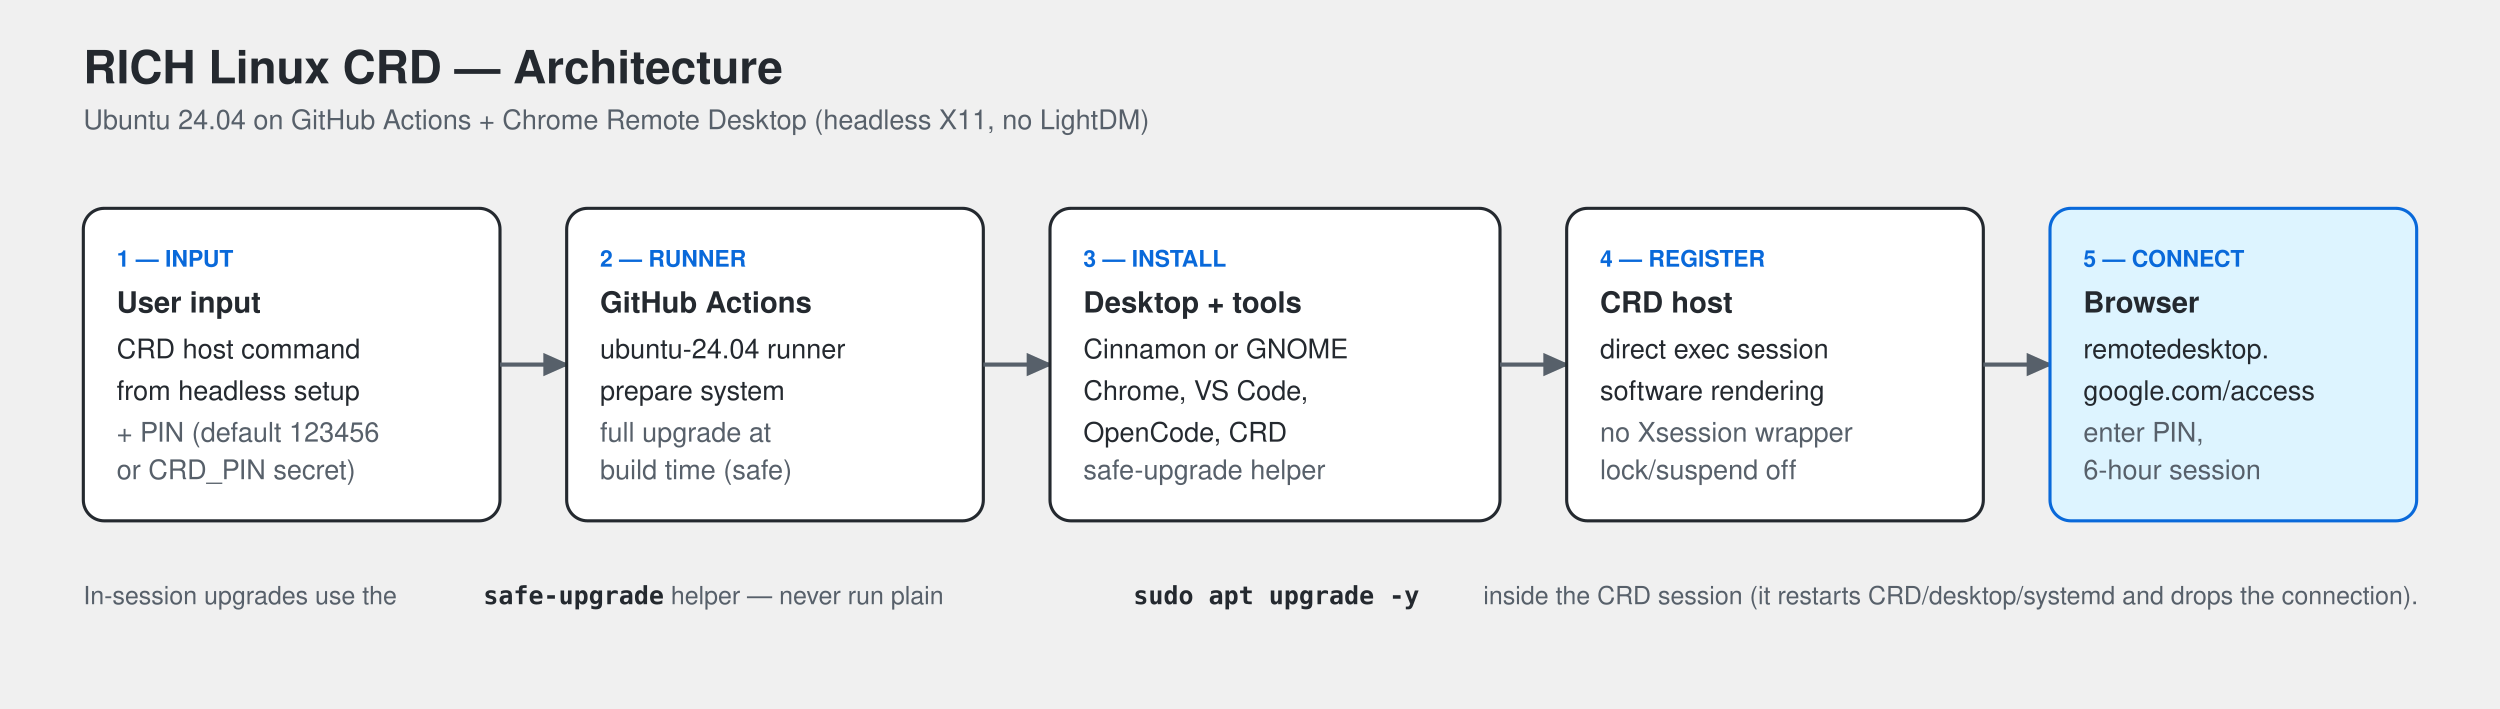
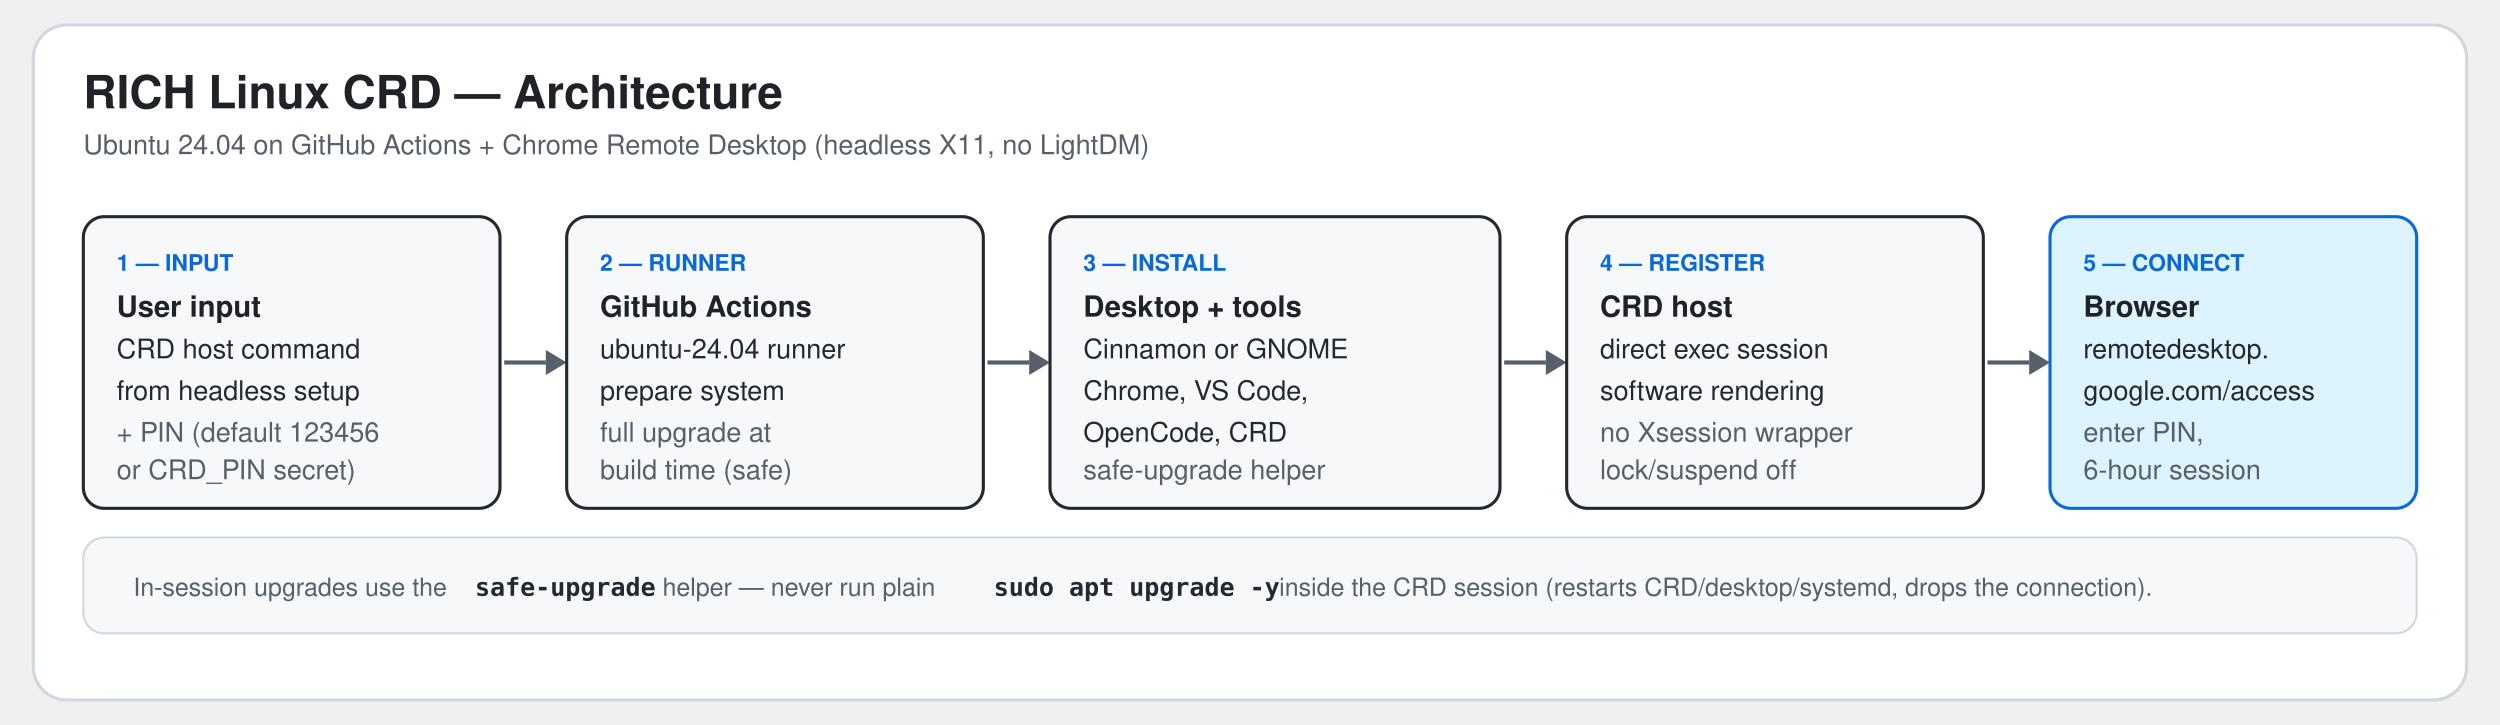
- <svg xmlns="http://www.w3.org/2000/svg" viewBox="0 0 1200 340" font-family="-apple-system, BlinkMacSystemFont, 'Segoe UI', Helvetica, Arial, sans-serif" role="img" aria-label="RICH Linux CRD architecture diagram">
-   <text x="40" y="40" font-size="22" font-weight="700" fill="#24292f">RICH Linux CRD — Architecture</text>
-   <text x="40" y="62" font-size="13" fill="#57606a">Ubuntu 24.04 on GitHub Actions + Chrome Remote Desktop (headless X11, no LightDM)</text>
+ <svg xmlns="http://www.w3.org/2000/svg" viewBox="0 0 1200 348" font-family="-apple-system, BlinkMacSystemFont, 'Segoe UI', Helvetica, Arial, sans-serif" role="img" aria-label="RICH Linux CRD architecture diagram">
+   <style>
+     .card   { fill: #ffffff; stroke: #d0d7de; }
+     .box    { fill: #f6f8fa; stroke: #24292f; }
+     .box-hi { fill: #ddf4ff; stroke: #0969da; }
+     .foot   { fill: #f6f8fa; stroke: #d0d7de; }
+     .t-title { fill: #1f2328; }
+     .t-sub   { fill: #57606a; }
+     .t-step  { fill: #0969da; }
+     .t-head  { fill: #1f2328; }
+     .t-body  { fill: #24292f; }
+     .t-mute  { fill: #57606a; }
+     .t-mono  { fill: #24292f; }
+     .ln { stroke: #57606a; }
+     .ah { fill: #57606a; }
+     @media (prefers-color-scheme: dark) {
+       .card   { fill: #161b22; stroke: #30363d; }
+       .box    { fill: #0d1117; stroke: #8b949e; }
+       .box-hi { fill: #0f2a43; stroke: #4493f8; }
+       .foot   { fill: #0d1117; stroke: #30363d; }
+       .t-title { fill: #e6edf3; }
+       .t-sub   { fill: #9198a1; }
+       .t-step  { fill: #4493f8; }
+       .t-head  { fill: #e6edf3; }
+       .t-body  { fill: #e6edf3; }
+       .t-mute  { fill: #9198a1; }
+       .t-mono  { fill: #e6edf3; }
+       .ln { stroke: #8b949e; }
+       .ah { fill: #8b949e; }
+     }
+   </style>
+   <rect x="16" y="12" width="1168" height="324" rx="16" class="card" stroke-width="1.5" />
+   <text x="40" y="52" font-size="22" font-weight="700" class="t-title">RICH Linux CRD — Architecture</text>
+   <text x="40" y="74" font-size="13" class="t-sub">Ubuntu 24.04 on GitHub Actions + Chrome Remote Desktop (headless X11, no LightDM)</text>
  <g font-size="13">
-     <rect x="40" y="100" width="200" height="150" rx="10" fill="#ffffff" stroke="#24292f" stroke-width="1.5" />
-     <text x="56" y="128" font-size="11" font-weight="700" fill="#0969da">1 — INPUT</text>
-     <text x="56" y="150" font-size="14" font-weight="700" fill="#24292f">User input</text>
-     <text x="56" y="172" fill="#24292f">CRD host command</text>
-     <text x="56" y="192" fill="#24292f">from headless setup</text>
-     <text x="56" y="212" fill="#57606a">+ PIN (default 123456</text>
-     <text x="56" y="230" fill="#57606a">or CRD_PIN secret)</text>
-     <line x1="240" y1="175" x2="272" y2="175" stroke="#57606a" stroke-width="2" marker-end="url(#arrow)" />
-     <rect x="272" y="100" width="200" height="150" rx="10" fill="#ffffff" stroke="#24292f" stroke-width="1.5" />
-     <text x="288" y="128" font-size="11" font-weight="700" fill="#0969da">2 — RUNNER</text>
-     <text x="288" y="150" font-size="14" font-weight="700" fill="#24292f">GitHub Actions</text>
-     <text x="288" y="172" fill="#24292f">ubuntu-24.04 runner</text>
-     <text x="288" y="192" fill="#24292f">prepare system</text>
-     <text x="288" y="212" fill="#57606a">full upgrade at</text>
-     <text x="288" y="230" fill="#57606a">build time (safe)</text>
-     <line x1="472" y1="175" x2="504" y2="175" stroke="#57606a" stroke-width="2" marker-end="url(#arrow)" />
-     <rect x="504" y="100" width="216" height="150" rx="10" fill="#ffffff" stroke="#24292f" stroke-width="1.5" />
-     <text x="520" y="128" font-size="11" font-weight="700" fill="#0969da">3 — INSTALL</text>
-     <text x="520" y="150" font-size="14" font-weight="700" fill="#24292f">Desktop + tools</text>
-     <text x="520" y="172" fill="#24292f">Cinnamon or GNOME</text>
-     <text x="520" y="192" fill="#24292f">Chrome, VS Code,</text>
-     <text x="520" y="212" fill="#24292f">OpenCode, CRD</text>
-     <text x="520" y="230" fill="#57606a">safe-upgrade helper</text>
-     <line x1="720" y1="175" x2="752" y2="175" stroke="#57606a" stroke-width="2" marker-end="url(#arrow)" />
-     <rect x="752" y="100" width="200" height="150" rx="10" fill="#ffffff" stroke="#24292f" stroke-width="1.5" />
-     <text x="768" y="128" font-size="11" font-weight="700" fill="#0969da">4 — REGISTER</text>
-     <text x="768" y="150" font-size="14" font-weight="700" fill="#24292f">CRD host</text>
-     <text x="768" y="172" fill="#24292f">direct exec session</text>
-     <text x="768" y="192" fill="#24292f">software rendering</text>
-     <text x="768" y="212" fill="#57606a">no Xsession wrapper</text>
-     <text x="768" y="230" fill="#57606a">lock/suspend off</text>
-     <line x1="952" y1="175" x2="984" y2="175" stroke="#57606a" stroke-width="2" marker-end="url(#arrow)" />
-     <rect x="984" y="100" width="176" height="150" rx="10" fill="#ddf4ff" stroke="#0969da" stroke-width="1.5" />
-     <text x="1000" y="128" font-size="11" font-weight="700" fill="#0969da">5 — CONNECT</text>
-     <text x="1000" y="150" font-size="14" font-weight="700" fill="#24292f">Browser</text>
-     <text x="1000" y="172" fill="#24292f">remotedesktop.</text>
-     <text x="1000" y="192" fill="#24292f">google.com/access</text>
-     <text x="1000" y="212" fill="#57606a">enter PIN,</text>
-     <text x="1000" y="230" fill="#57606a">6-hour session</text>
+     <rect x="40" y="104" width="200" height="140" rx="10" class="box" stroke-width="1.5" />
+     <text x="56" y="130" font-size="11" font-weight="700" class="t-step">1 — INPUT</text>
+     <text x="56" y="152" font-size="14" font-weight="700" class="t-head">User input</text>
+     <text x="56" y="172" class="t-body">CRD host command</text>
+     <text x="56" y="192" class="t-body">from headless setup</text>
+     <text x="56" y="212" class="t-mute">+ PIN (default 123456</text>
+     <text x="56" y="230" class="t-mute">or CRD_PIN secret)</text>
+     <line x1="242" y1="174" x2="262" y2="174" class="ln" stroke-width="2" />
+     <polygon points="262,168 262,180 272,174" class="ah" />
+     <rect x="272" y="104" width="200" height="140" rx="10" class="box" stroke-width="1.5" />
+     <text x="288" y="130" font-size="11" font-weight="700" class="t-step">2 — RUNNER</text>
+     <text x="288" y="152" font-size="14" font-weight="700" class="t-head">GitHub Actions</text>
+     <text x="288" y="172" class="t-body">ubuntu-24.04 runner</text>
+     <text x="288" y="192" class="t-body">prepare system</text>
+     <text x="288" y="212" class="t-mute">full upgrade at</text>
+     <text x="288" y="230" class="t-mute">build time (safe)</text>
+     <line x1="474" y1="174" x2="494" y2="174" class="ln" stroke-width="2" />
+     <polygon points="494,168 494,180 504,174" class="ah" />
+     <rect x="504" y="104" width="216" height="140" rx="10" class="box" stroke-width="1.5" />
+     <text x="520" y="130" font-size="11" font-weight="700" class="t-step">3 — INSTALL</text>
+     <text x="520" y="152" font-size="14" font-weight="700" class="t-head">Desktop + tools</text>
+     <text x="520" y="172" class="t-body">Cinnamon or GNOME</text>
+     <text x="520" y="192" class="t-body">Chrome, VS Code,</text>
+     <text x="520" y="212" class="t-body">OpenCode, CRD</text>
+     <text x="520" y="230" class="t-mute">safe-upgrade helper</text>
+     <line x1="722" y1="174" x2="742" y2="174" class="ln" stroke-width="2" />
+     <polygon points="742,168 742,180 752,174" class="ah" />
+     <rect x="752" y="104" width="200" height="140" rx="10" class="box" stroke-width="1.5" />
+     <text x="768" y="130" font-size="11" font-weight="700" class="t-step">4 — REGISTER</text>
+     <text x="768" y="152" font-size="14" font-weight="700" class="t-head">CRD host</text>
+     <text x="768" y="172" class="t-body">direct exec session</text>
+     <text x="768" y="192" class="t-body">software rendering</text>
+     <text x="768" y="212" class="t-mute">no Xsession wrapper</text>
+     <text x="768" y="230" class="t-mute">lock/suspend off</text>
+     <line x1="954" y1="174" x2="974" y2="174" class="ln" stroke-width="2" />
+     <polygon points="974,168 974,180 984,174" class="ah" />
+     <rect x="984" y="104" width="176" height="140" rx="10" class="box-hi" stroke-width="1.5" />
+     <text x="1000" y="130" font-size="11" font-weight="700" class="t-step">5 — CONNECT</text>
+     <text x="1000" y="152" font-size="14" font-weight="700" class="t-head">Browser</text>
+     <text x="1000" y="172" class="t-body">remotedesktop.</text>
+     <text x="1000" y="192" class="t-body">google.com/access</text>
+     <text x="1000" y="212" class="t-mute">enter PIN,</text>
+     <text x="1000" y="230" class="t-mute">6-hour session</text>
  </g>
-   <text x="40" y="290" font-size="12" fill="#57606a">In-session upgrades use the </text>
-   <text x="232" y="290" font-size="12" font-weight="700" fill="#24292f" font-family="ui-monospace, SFMono-Regular, Menlo, Consolas, monospace">safe-upgrade</text>
-   <text x="322" y="290" font-size="12" fill="#57606a"> helper — never run plain </text>
-   <text x="544" y="290" font-size="12" font-weight="700" fill="#24292f" font-family="ui-monospace, SFMono-Regular, Menlo, Consolas, monospace">sudo apt upgrade -y</text>
-   <text x="712" y="290" font-size="12" fill="#57606a"> inside the CRD session (it restarts CRD/desktop/systemd and drops the connection).</text>
-   <defs>
-     <marker id="arrow" viewBox="0 0 10 10" refX="8" refY="5" markerWidth="7" markerHeight="7" orient="auto-start-reverse">
-       <path d="M 0 1 L 9 5 L 0 9 z" fill="#57606a" />
-     </marker>
-   </defs>
+   <rect x="40" y="258" width="1120" height="46" rx="10" class="foot" stroke-width="1" />
+   <g font-size="12">
+     <text x="64" y="286" class="t-mute">In-session upgrades use the </text>
+     <text x="228" y="286" font-weight="700" class="t-mono" font-family="ui-monospace, SFMono-Regular, Menlo, Consolas, monospace">safe-upgrade</text>
+     <text x="318" y="286" class="t-mute"> helper — never run plain </text>
+     <text x="477" y="286" font-weight="700" class="t-mono" font-family="ui-monospace, SFMono-Regular, Menlo, Consolas, monospace">sudo apt upgrade -y</text>
+     <text x="614" y="286" class="t-mute"> inside the CRD session (restarts CRD/desktop/systemd, drops the connection).</text>
+   </g>
</svg>
